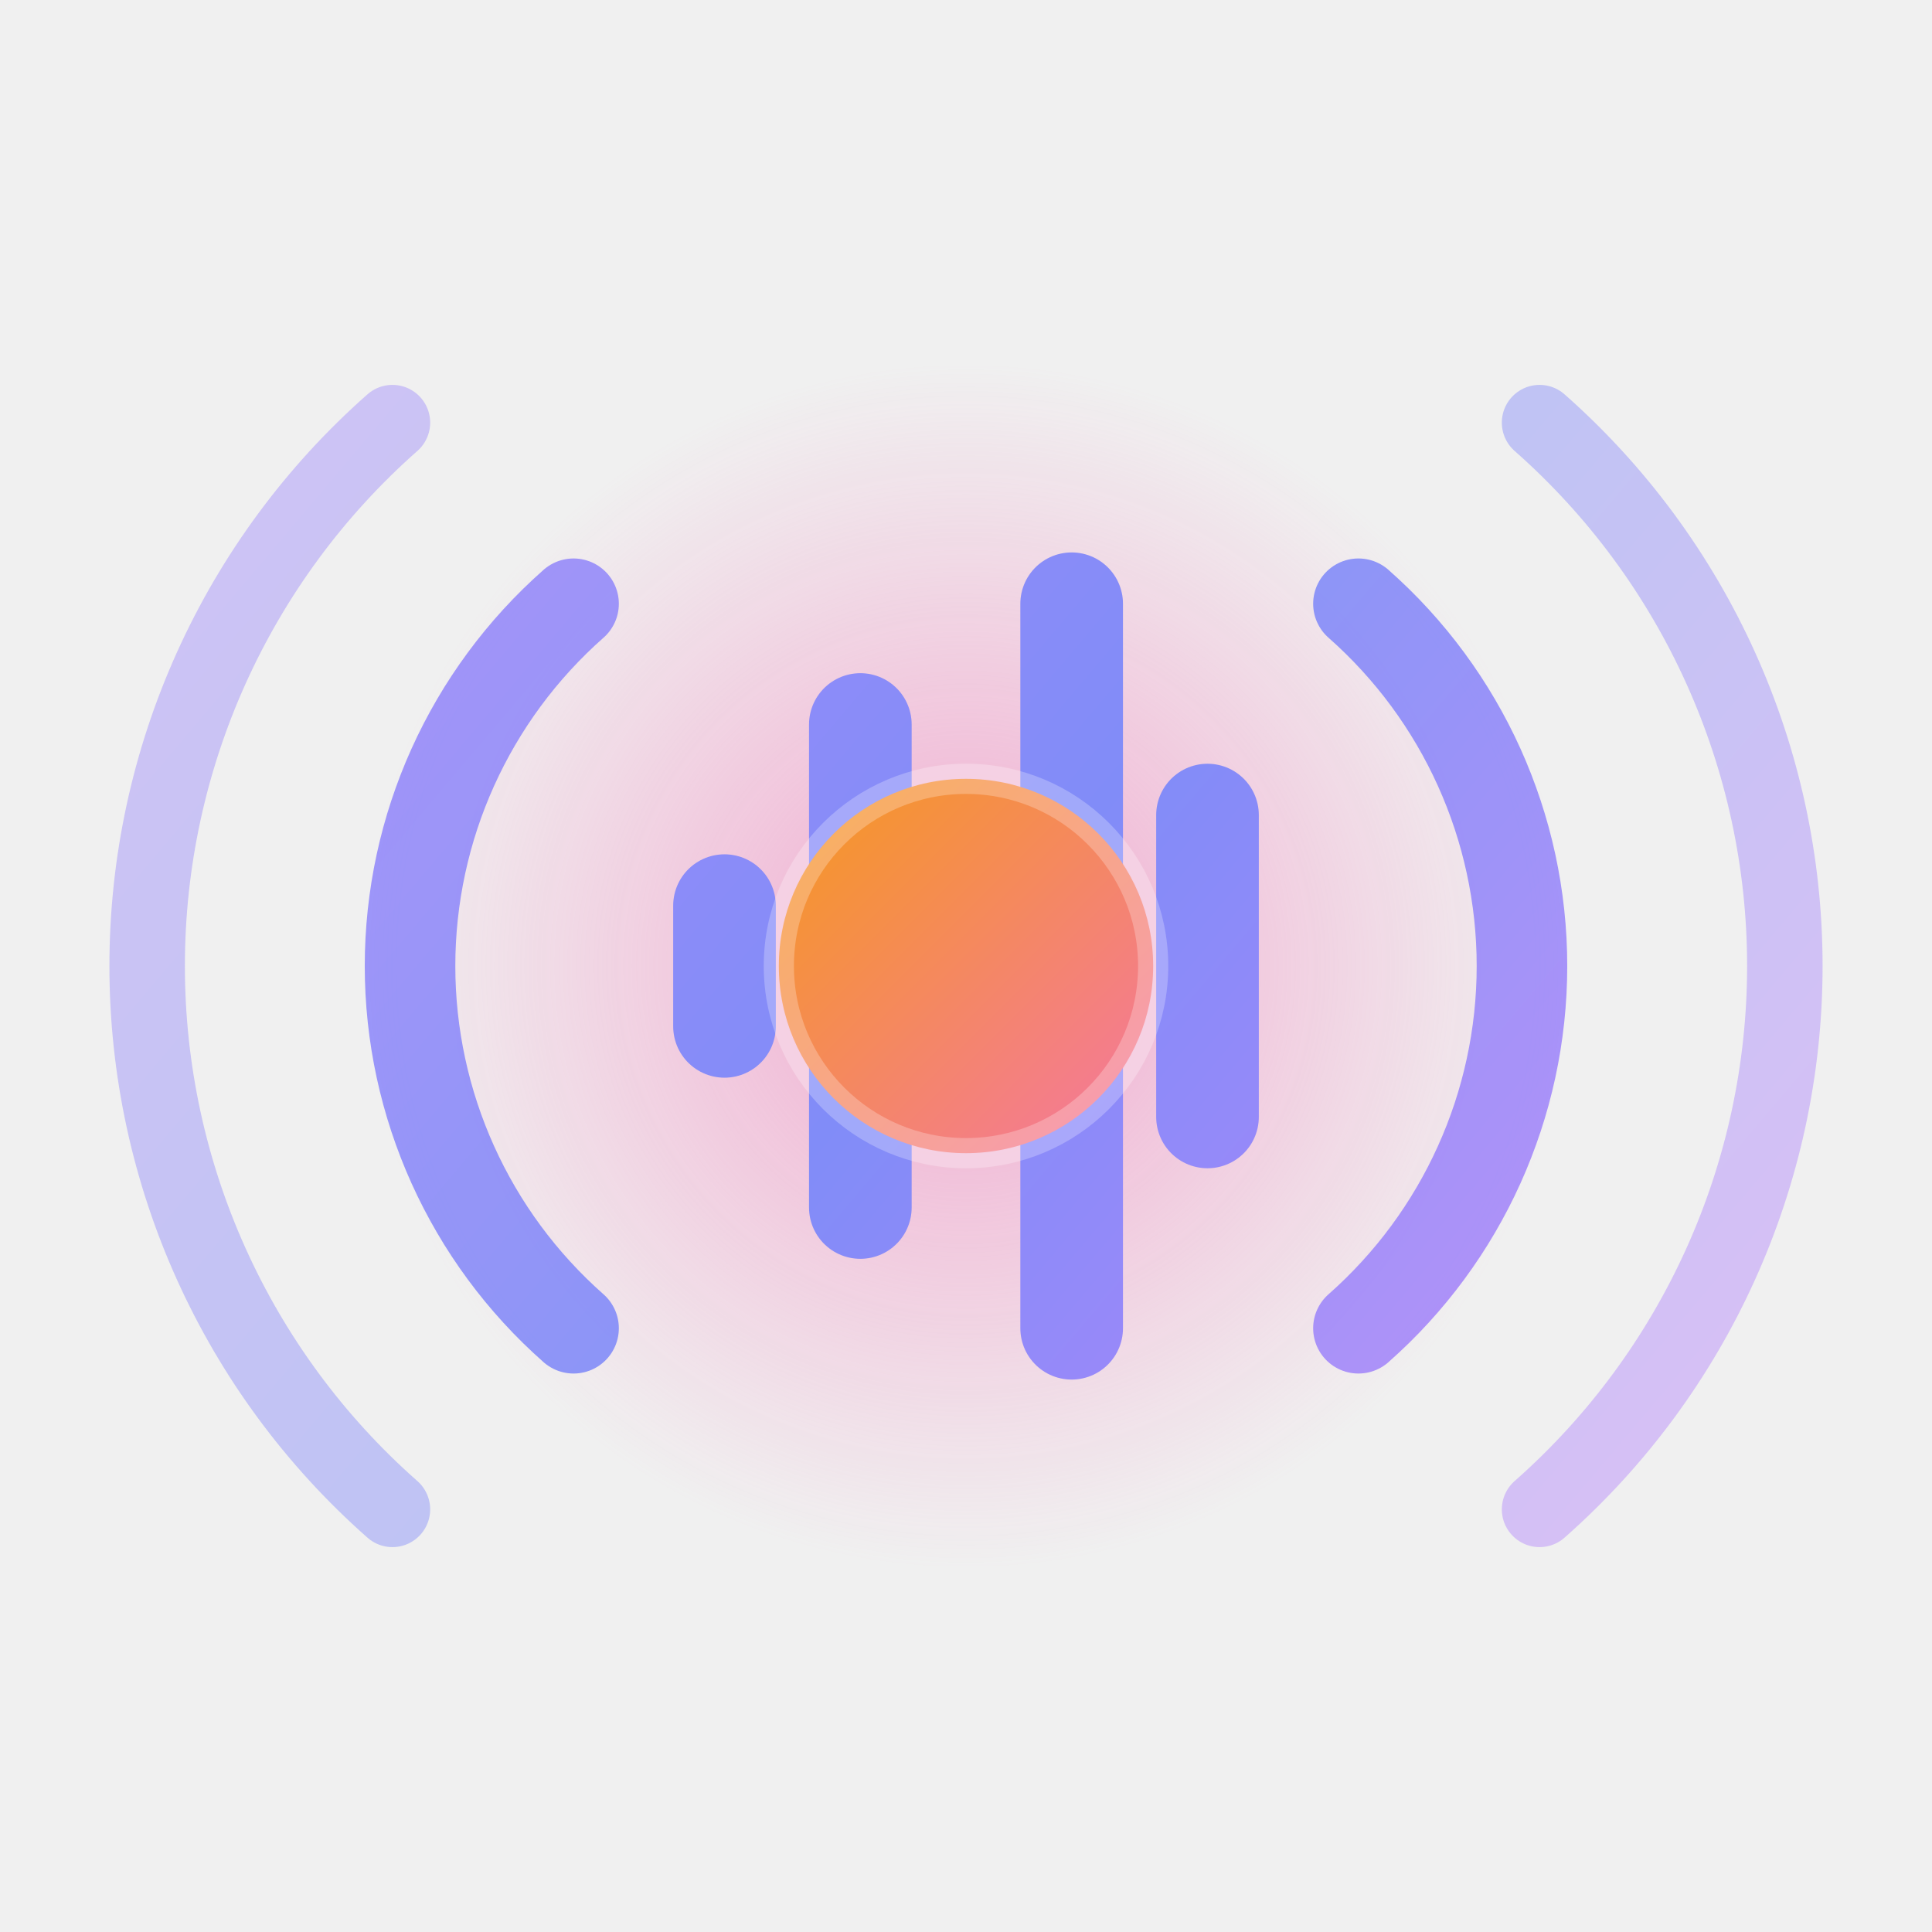
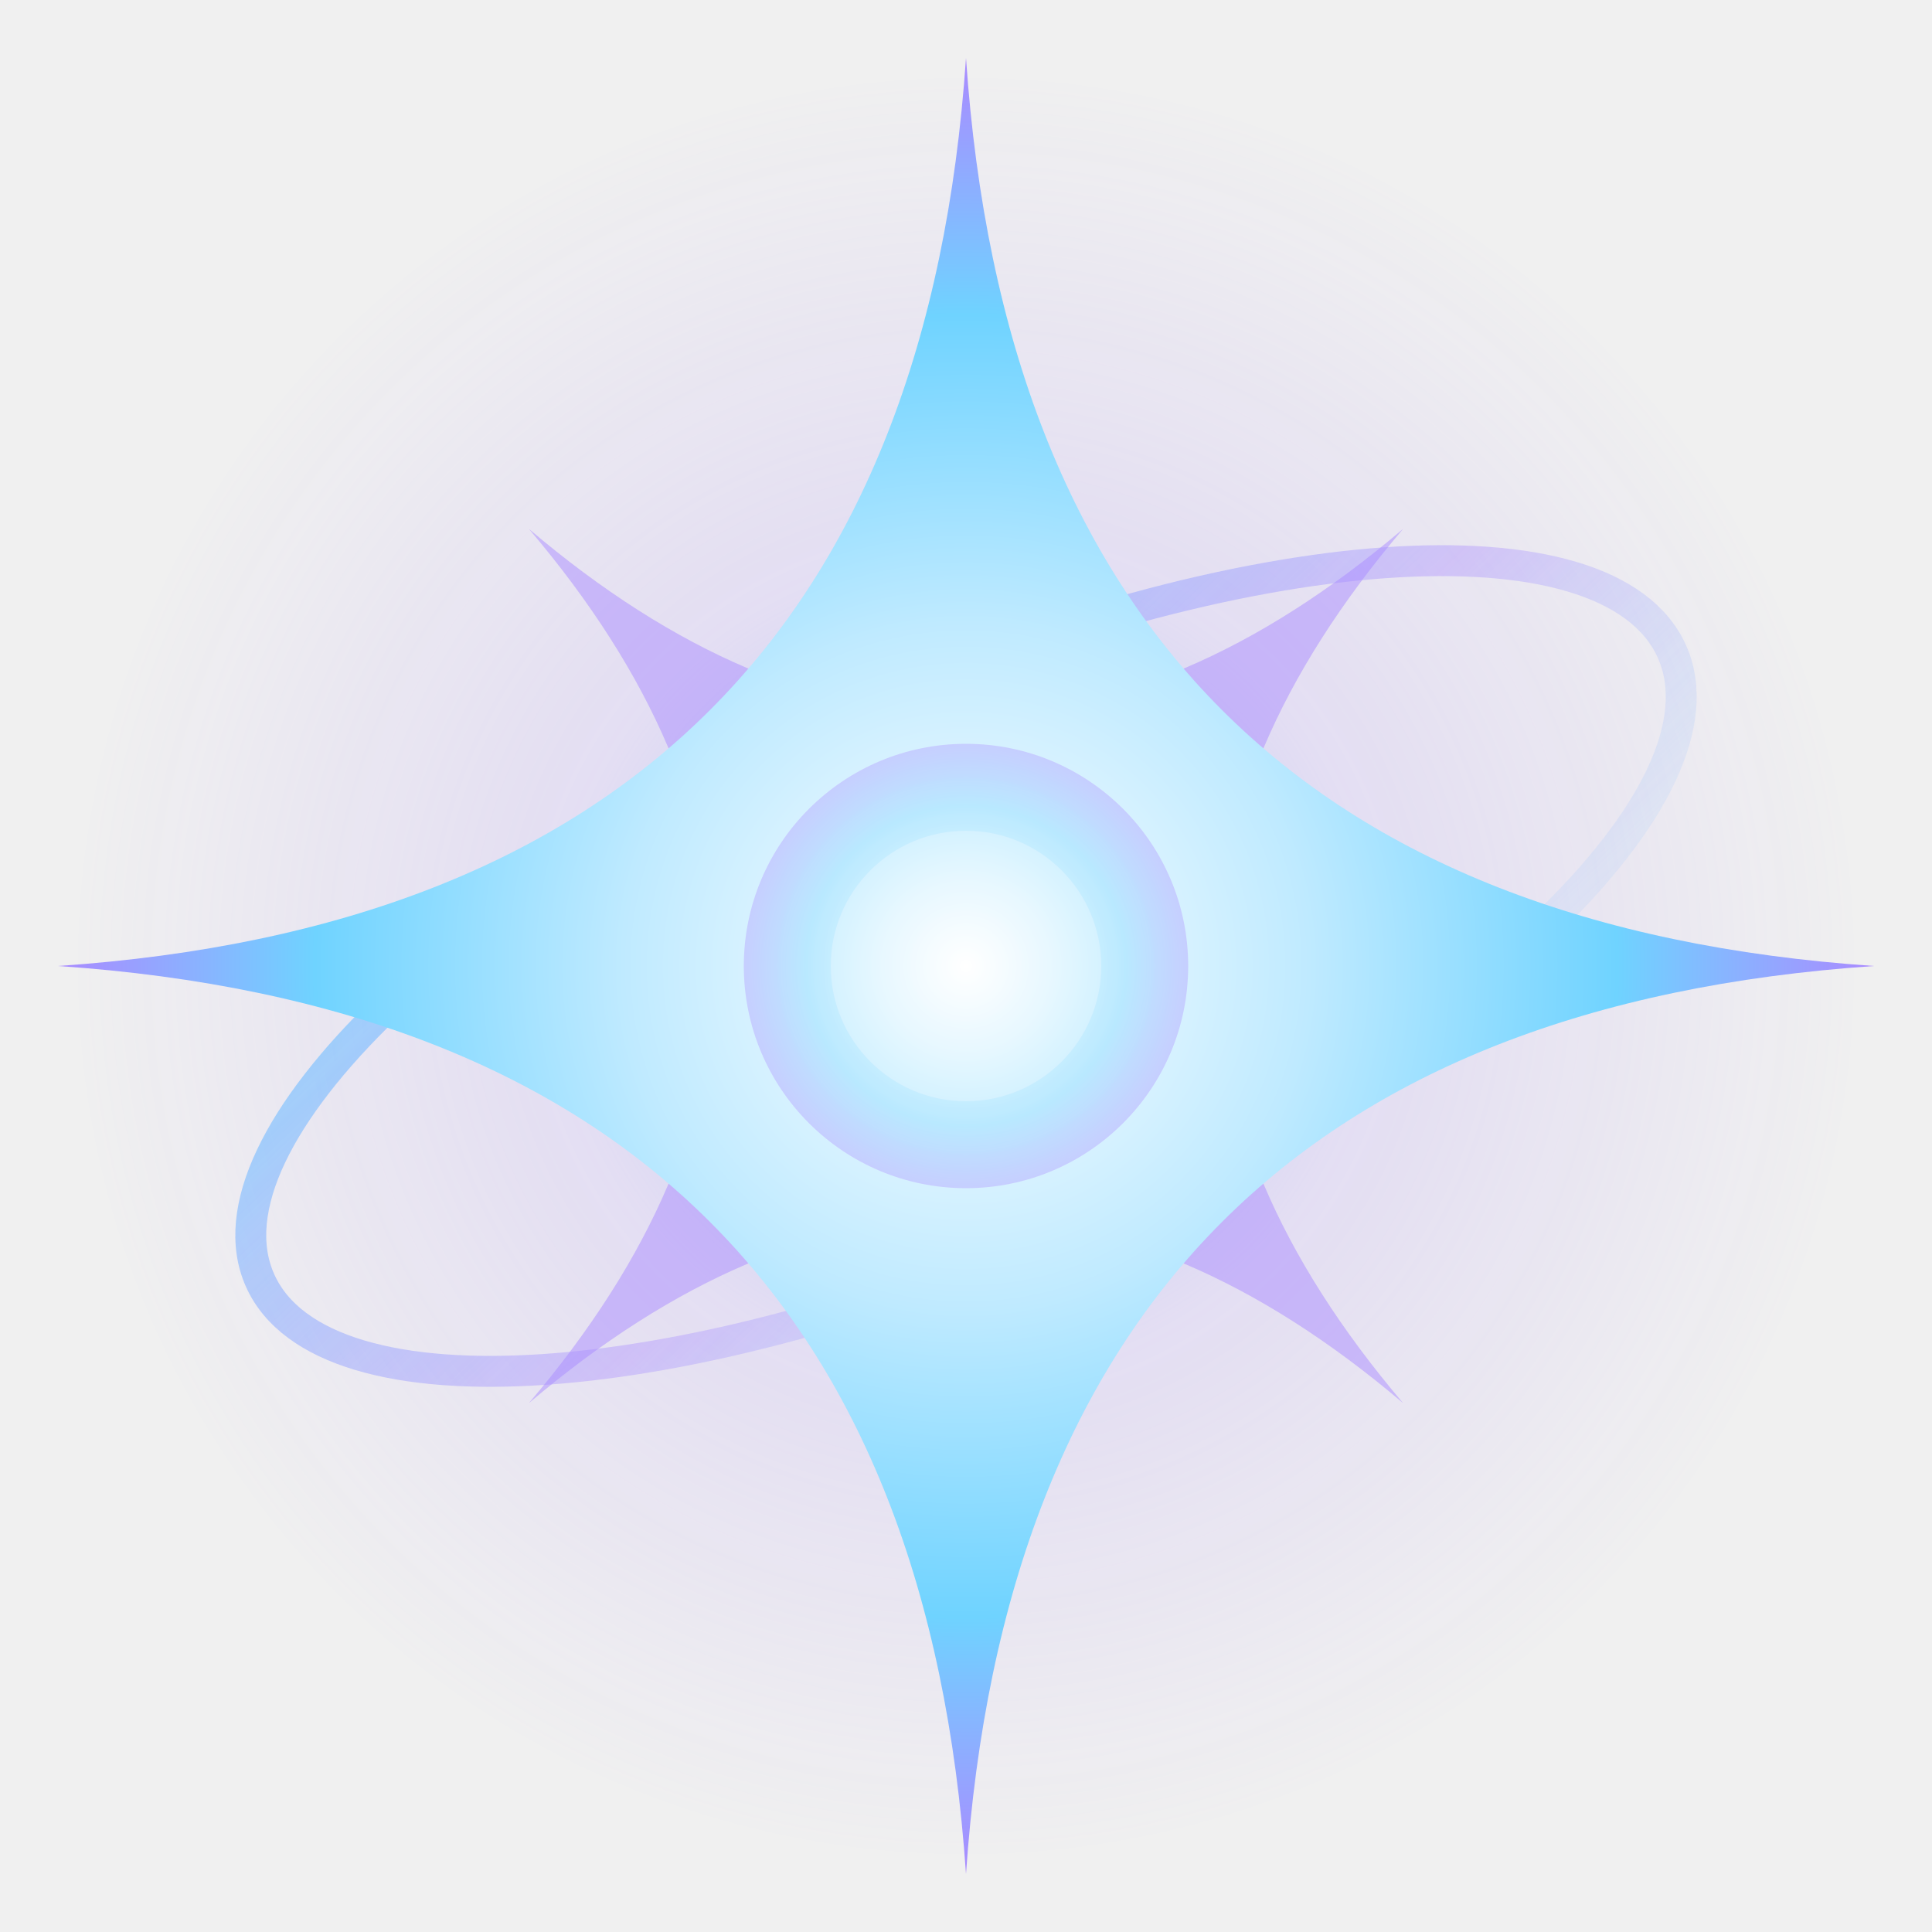
- <svg xmlns="http://www.w3.org/2000/svg" width="64" height="64" viewBox="0 0 64 64" fill="none" role="img" aria-label="SoundCore">
+ <svg xmlns="http://www.w3.org/2000/svg" viewBox="0 0 100 100" fill="none" role="img" aria-label="SiriusFM">
  <defs>
-     <linearGradient id="scSound" x1="6" y1="10" x2="58" y2="54" gradientUnits="userSpaceOnUse">
-       <stop stop-color="#a78bfa" />
-       <stop offset="0.5" stop-color="#818cf8" />
-       <stop offset="1" stop-color="#c084fc" />
+     <radialGradient id="m-core" cx="50%" cy="50%" r="50%">
+       <stop offset="0%" stop-color="#ffffff" />
+       <stop offset="38%" stop-color="#bfeaff" />
+       <stop offset="72%" stop-color="#6fd3ff" />
+       <stop offset="100%" stop-color="#a98bff" />
+     </radialGradient>
+     <radialGradient id="m-glow" cx="50%" cy="50%" r="50%">
+       <stop offset="0%" stop-color="#6fd3ff" stop-opacity=".55" />
+       <stop offset="45%" stop-color="#a98bff" stop-opacity=".18" />
+       <stop offset="100%" stop-color="#a98bff" stop-opacity="0" />
+     </radialGradient>
+     <linearGradient id="m-ring" x1="0" y1="0" x2="1" y2="1">
+       <stop offset="0%" stop-color="#6fd3ff" stop-opacity=".9" />
+       <stop offset="55%" stop-color="#a98bff" stop-opacity=".45" />
+       <stop offset="100%" stop-color="#6fd3ff" stop-opacity="0" />
    </linearGradient>
-     <linearGradient id="scCore" x1="24" y1="24" x2="40" y2="40" gradientUnits="userSpaceOnUse">
-       <stop stop-color="#f59e0b" />
-       <stop offset="1" stop-color="#f472b6" />
-     </linearGradient>
-     <radialGradient id="scGlow" cx="0.5" cy="0.5" r="0.5">
-       <stop stop-color="#f472b6" stop-opacity="0.55" />
-       <stop offset="1" stop-color="#f472b6" stop-opacity="0" />
-     </radialGradient>
  </defs>
-   <circle cx="32" cy="32" r="20" fill="url(#scGlow)" />
-   <g stroke="url(#scSound)" stroke-linecap="round" fill="none">
-     <path d="M19 20 A 16 16 0 0 0 19 44" stroke-width="3" opacity="0.9" />
-     <path d="M45 20 A 16 16 0 0 1 45 44" stroke-width="3" opacity="0.9" />
-     <path d="M13 14 A 24 24 0 0 0 13 50" stroke-width="2.5" opacity="0.45" />
-     <path d="M51 14 A 24 24 0 0 1 51 50" stroke-width="2.5" opacity="0.45" />
-   </g>
-   <g stroke="url(#scSound)" stroke-linecap="round" stroke-width="3.4">
-     <line x1="24" y1="30" x2="24" y2="34" />
-     <line x1="28.5" y1="24" x2="28.5" y2="40" />
-     <line x1="35.5" y1="20" x2="35.5" y2="44" />
-     <line x1="40" y1="27" x2="40" y2="37" />
-   </g>
-   <circle cx="32" cy="32" r="6.2" fill="url(#scCore)" />
-   <circle cx="32" cy="32" r="6.2" fill="none" stroke="#fff" stroke-opacity="0.25" stroke-width="1" />
+   <circle cx="50" cy="50" r="46" fill="url(#m-glow)" />
+   <ellipse cx="50" cy="50" rx="40" ry="14.5" stroke="url(#m-ring)" stroke-width="1.6" transform="rotate(-24 50 50)" opacity=".85" />
+   <path d="M50 18 Q52.4 47.6 82 50 Q52.4 52.4 50 82 Q47.6 52.4 18 50 Q47.6 47.6 50 18 Z" fill="#a98bff" opacity=".5" transform="rotate(45 50 50)" />
+   <path d="M50 3 Q53 47 97 50 Q53 53 50 97 Q47 53 3 50 Q47 47 50 3 Z" fill="url(#m-core)" />
+   <circle cx="50" cy="50" r="7" fill="#ffffff" opacity=".95" />
+   <circle cx="50" cy="50" r="11.5" fill="url(#m-core)" opacity=".35" />
</svg>
